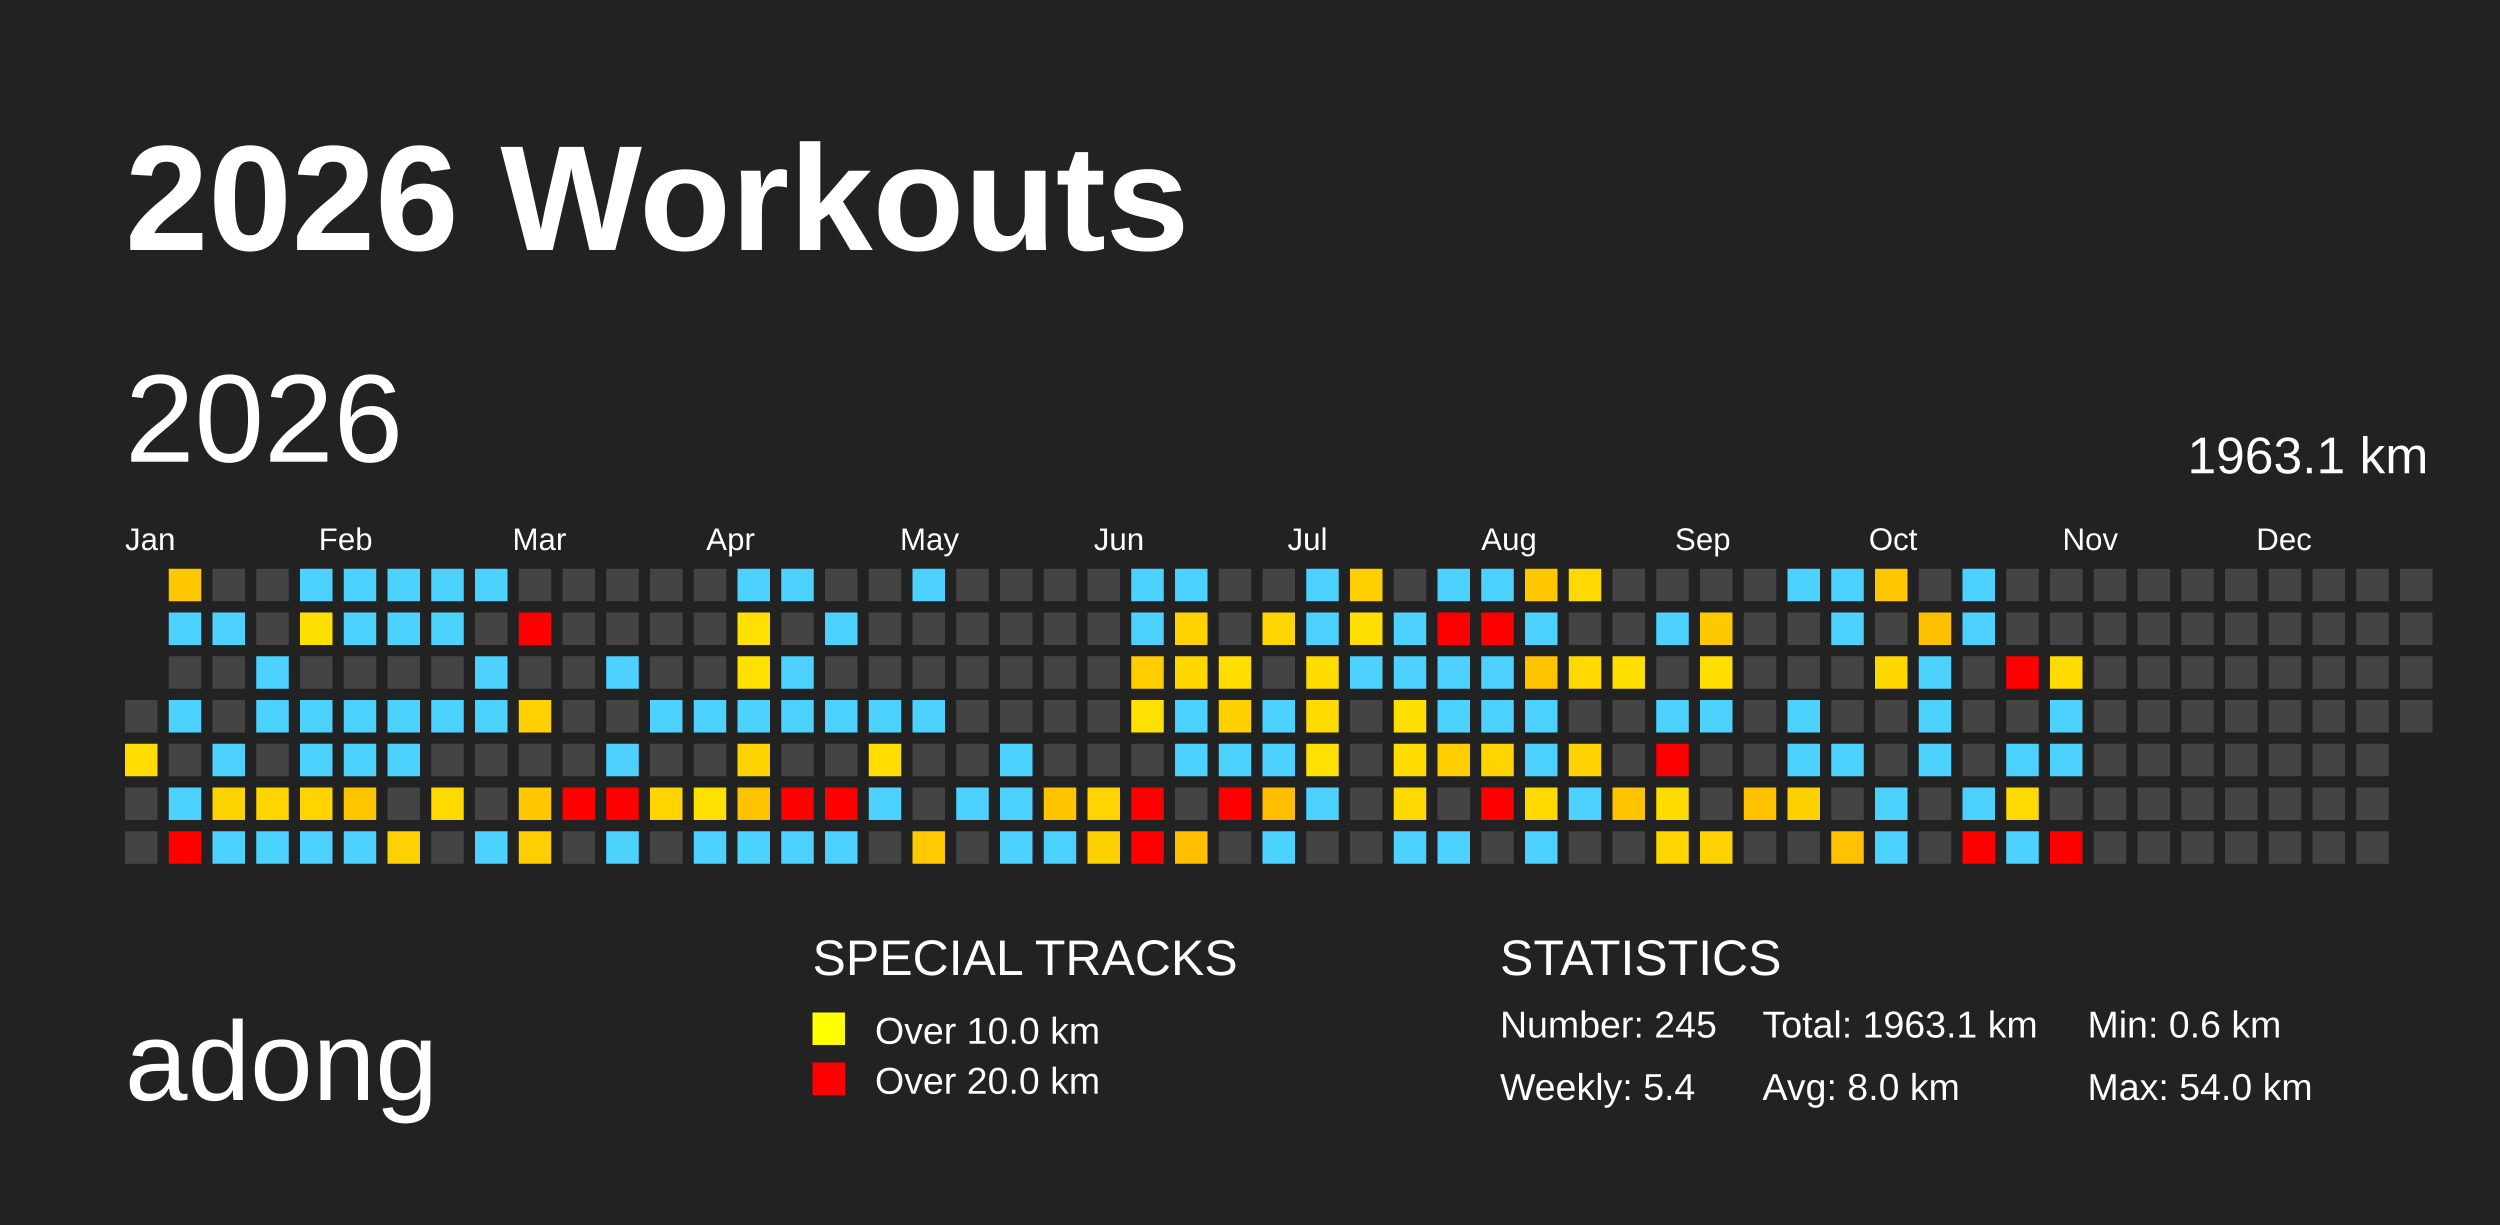
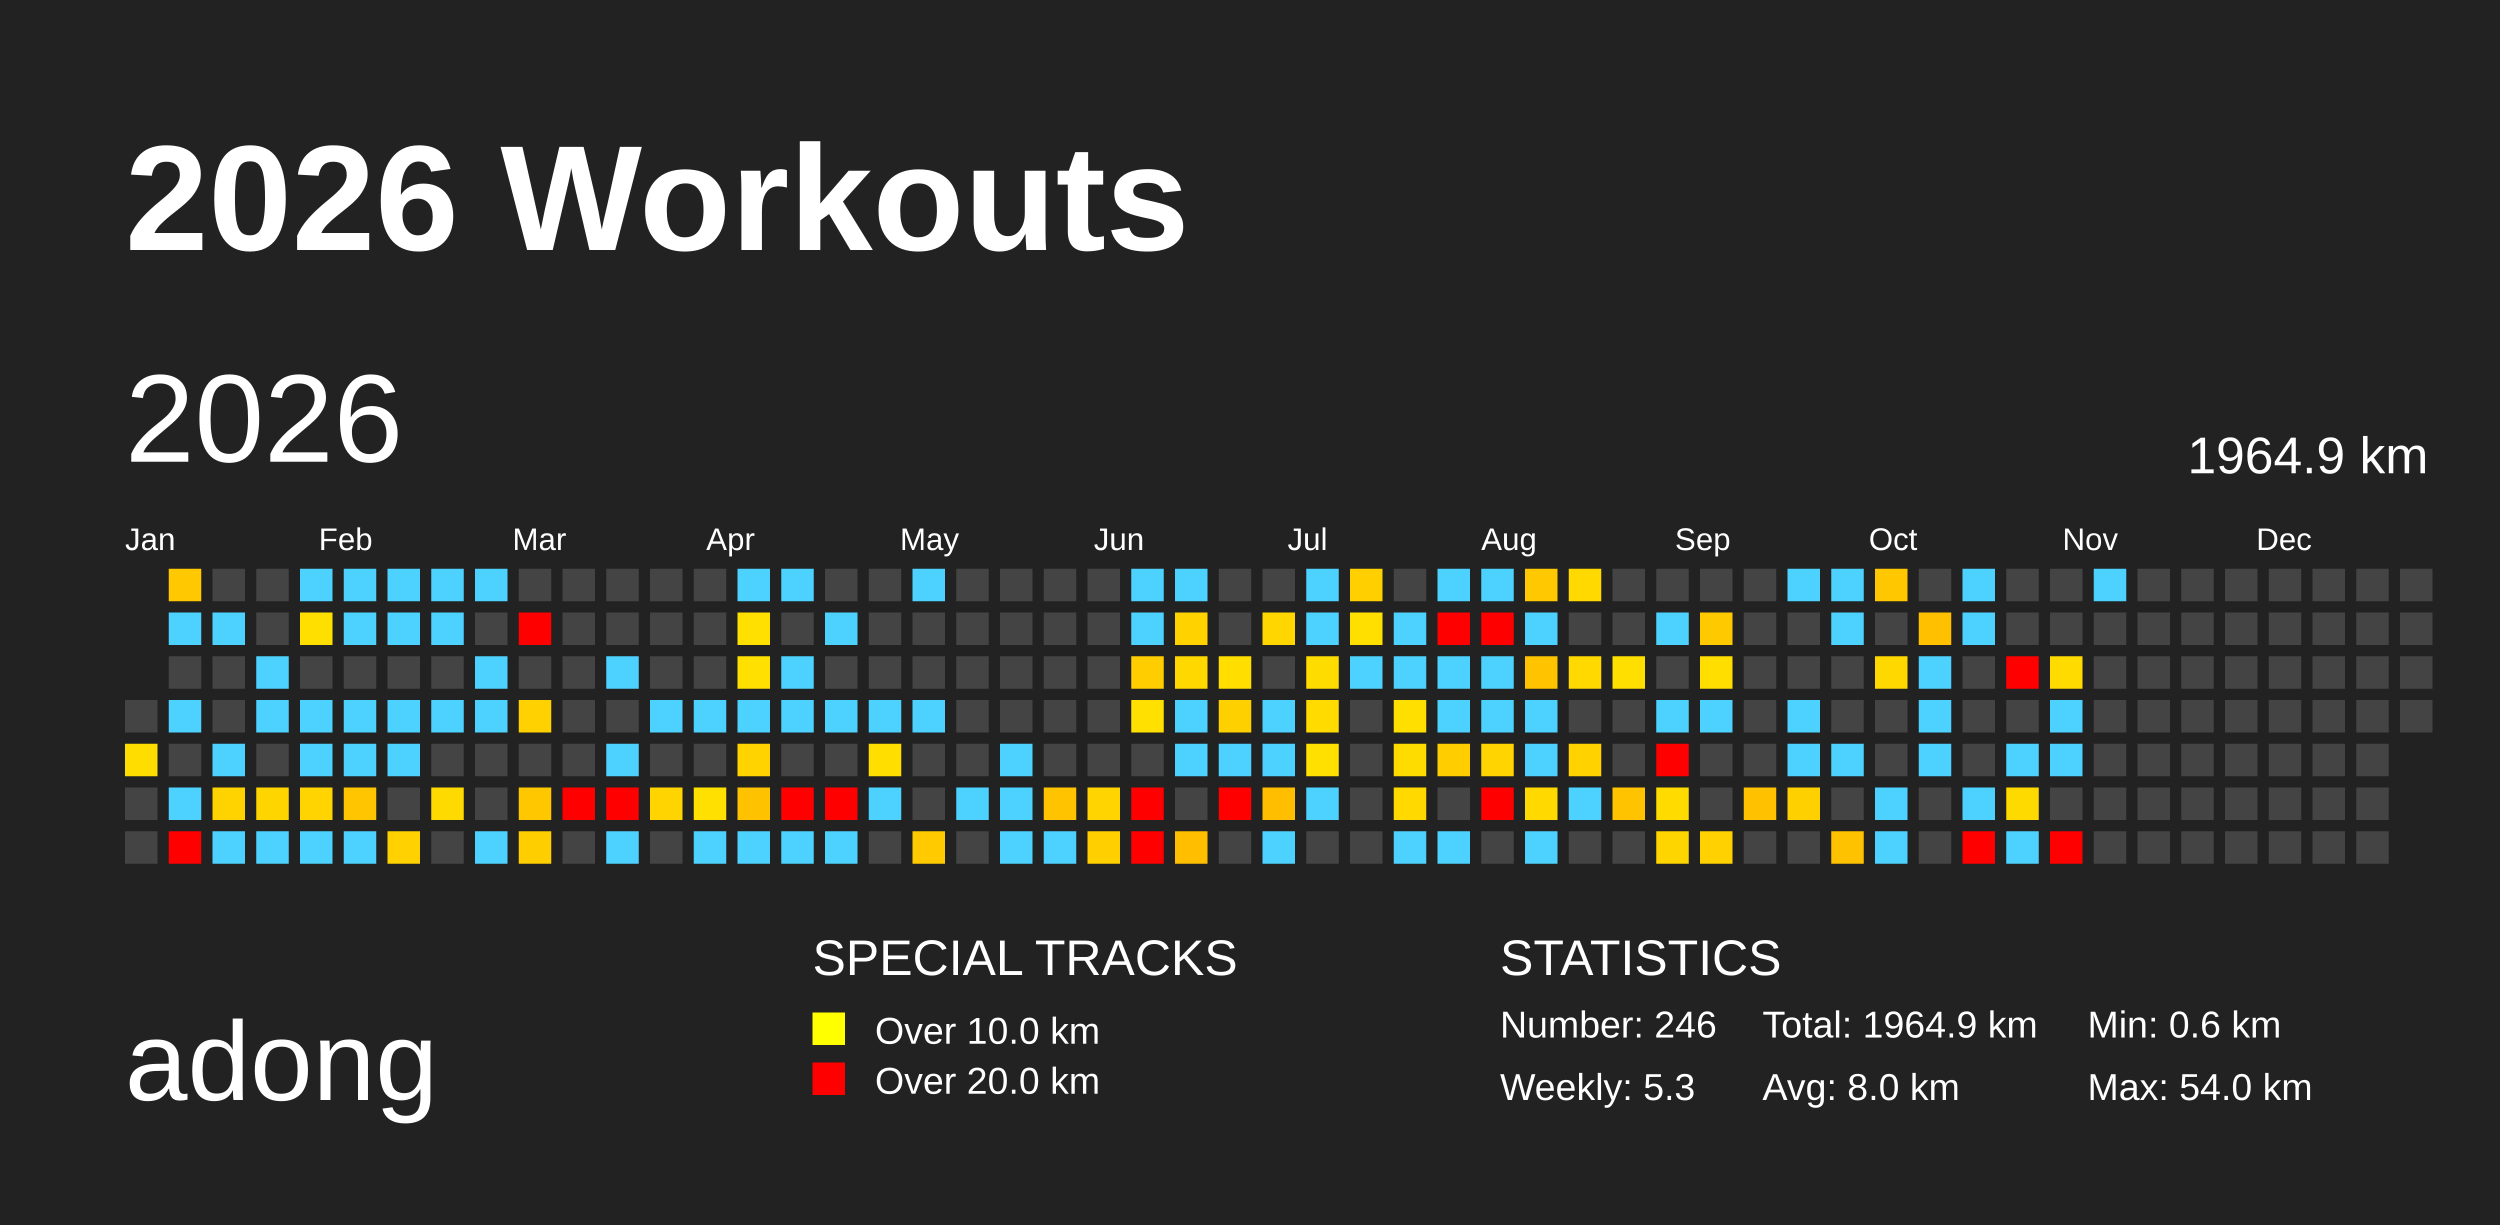
<svg xmlns="http://www.w3.org/2000/svg" baseProfile="full" height="98mm" version="1.1" viewBox="0,0,200,98" width="200mm">
  <defs>
    <pattern height="2" id="indoor-stripe" patternUnits="userSpaceOnUse" width="2">
      <line stroke="white" stroke-opacity="0.45" stroke-width="0.5" x1="0" x2="2" y1="2" y2="0" />
    </pattern>
  </defs>
  <rect fill="#222222" height="98" width="200" x="0" y="0" />
  <text fill="#FFFFFF" style="font-size:12px; font-family:Arial; font-weight:bold;" x="10" y="20">2026 Workouts</text>
  <text fill="#FFFFFF" style="font-size:9px; font-family:Arial" x="10" y="88">adong</text>
  <text fill="#FFFFFF" style="font-size:4px; font-family:Arial" x="65" y="78">SPECIAL TRACKS</text>
  <rect fill="yellow" height="2.6" width="2.6" x="65" y="81" />
  <text fill="#FFFFFF" style="font-size:3px; font-family:Arial" x="70" y="83.5">Over 10.0 km</text>
  <rect fill="red" height="2.6" width="2.6" x="65" y="85" />
  <text fill="#FFFFFF" style="font-size:3px; font-family:Arial" x="70" y="87.5">Over 20.0 km</text>
  <text fill="#FFFFFF" style="font-size:4px; font-family:Arial" x="120" y="78">STATISTICS</text>
-   <text fill="#FFFFFF" style="font-size:3px; font-family:Arial" x="120" y="83">Number: 245</text>
-   <text fill="#FFFFFF" style="font-size:3px; font-family:Arial" x="120" y="88">Weekly: 5.4</text>
-   <text fill="#FFFFFF" style="font-size:3px; font-family:Arial" x="141" y="83">Total: 1963.1 km</text>
+   <text fill="#FFFFFF" style="font-size:3px; font-family:Arial" x="120" y="83">Number: 246</text>
+   <text fill="#FFFFFF" style="font-size:3px; font-family:Arial" x="120" y="88">Weekly: 5.3</text>
+   <text fill="#FFFFFF" style="font-size:3px; font-family:Arial" x="141" y="83">Total: 1964.9 km</text>
  <text fill="#FFFFFF" style="font-size:3px; font-family:Arial" x="141" y="88">Avg: 8.0 km</text>
  <text fill="#FFFFFF" style="font-size:3px; font-family:Arial" x="167" y="83">Min: 0.6 km</text>
  <text fill="#FFFFFF" style="font-size:3px; font-family:Arial" x="167" y="88">Max: 54.0 km</text>
  <text dominant-baseline="hanging" fill="#FFFFFF" style="font-size:10.0px; font-family:Arial;" x="10" y="30">2026</text>
-   <text dominant-baseline="hanging" fill="#FFFFFF" style="font-size:4.125px; font-family:Arial;" x="175" y="35">1963.1 km</text>
+   <text dominant-baseline="hanging" fill="#FFFFFF" style="font-size:4.125px; font-family:Arial;" x="175" y="35">1964.9 km</text>
  <text fill="#FFFFFF" style="font-size:2.5px; font-family:Arial" x="10.0" y="44">Jan</text>
  <text fill="#FFFFFF" style="font-size:2.5px; font-family:Arial" x="25.5" y="44">Feb</text>
  <text fill="#FFFFFF" style="font-size:2.5px; font-family:Arial" x="41.0" y="44">Mar</text>
  <text fill="#FFFFFF" style="font-size:2.5px; font-family:Arial" x="56.5" y="44">Apr</text>
  <text fill="#FFFFFF" style="font-size:2.5px; font-family:Arial" x="72.0" y="44">May</text>
  <text fill="#FFFFFF" style="font-size:2.5px; font-family:Arial" x="87.5" y="44">Jun</text>
  <text fill="#FFFFFF" style="font-size:2.5px; font-family:Arial" x="103.0" y="44">Jul</text>
  <text fill="#FFFFFF" style="font-size:2.5px; font-family:Arial" x="118.5" y="44">Aug</text>
  <text fill="#FFFFFF" style="font-size:2.5px; font-family:Arial" x="134.0" y="44">Sep</text>
  <text fill="#FFFFFF" style="font-size:2.5px; font-family:Arial" x="149.5" y="44">Oct</text>
  <text fill="#FFFFFF" style="font-size:2.5px; font-family:Arial" x="165.0" y="44">Nov</text>
  <text fill="#FFFFFF" style="font-size:2.5px; font-family:Arial" x="180.5" y="44">Dec</text>
  <rect fill="#444444" height="2.6" width="2.6" x="10.0" y="56.0" />
  <rect fill="#ffdd00" height="2.6" width="2.6" x="10.0" y="59.5" />
  <rect fill="#444444" height="2.6" width="2.6" x="10.0" y="63.0" />
  <rect fill="#444444" height="2.6" width="2.6" x="10.0" y="66.5" />
  <rect fill="#ffc800" height="2.6" width="2.6" x="13.5" y="45.5" />
  <rect fill="#4dd2ff" height="2.6" width="2.6" x="13.5" y="49.0" />
  <rect fill="#444444" height="2.6" width="2.6" x="13.5" y="52.5" />
  <rect fill="#4dd2ff" height="2.6" width="2.6" x="13.5" y="56.0" />
  <rect fill="#444444" height="2.6" width="2.6" x="13.5" y="59.5" />
  <rect fill="#4dd2ff" height="2.6" width="2.6" x="13.5" y="63.0" />
  <rect fill="red" height="2.6" width="2.6" x="13.5" y="66.5" />
  <rect fill="#444444" height="2.6" width="2.6" x="17.0" y="45.5" />
  <rect fill="#4dd2ff" height="2.6" width="2.6" x="17.0" y="49.0" />
  <rect fill="#444444" height="2.6" width="2.6" x="17.0" y="52.5" />
  <rect fill="#444444" height="2.6" width="2.6" x="17.0" y="56.0" />
  <rect fill="#4dd2ff" height="2.6" width="2.6" x="17.0" y="59.5" />
  <rect fill="#ffd300" height="2.6" width="2.6" x="17.0" y="63.0" />
  <rect fill="#4dd2ff" height="2.6" width="2.6" x="17.0" y="66.5" />
  <rect fill="#444444" height="2.6" width="2.6" x="20.5" y="45.5" />
  <rect fill="#444444" height="2.6" width="2.6" x="20.5" y="49.0" />
  <rect fill="#4dd2ff" height="2.6" width="2.6" x="20.5" y="52.5" />
  <rect fill="#4dd2ff" height="2.6" width="2.6" x="20.5" y="56.0" />
  <rect fill="#444444" height="2.6" width="2.6" x="20.5" y="59.5" />
  <rect fill="#ffd500" height="2.6" width="2.6" x="20.5" y="63.0" />
  <rect fill="#4dd2ff" height="2.6" width="2.6" x="20.5" y="66.5" />
  <rect fill="#4dd2ff" height="2.6" width="2.6" x="24.0" y="45.5" />
  <rect fill="#ffdf00" height="2.6" width="2.6" x="24.0" y="49.0" />
  <rect fill="#444444" height="2.6" width="2.6" x="24.0" y="52.5" />
  <rect fill="#4dd2ff" height="2.6" width="2.6" x="24.0" y="56.0" />
  <rect fill="#4dd2ff" height="2.6" width="2.6" x="24.0" y="59.5" />
  <rect fill="#ffd400" height="2.6" width="2.6" x="24.0" y="63.0" />
  <rect fill="#4dd2ff" height="2.6" width="2.6" x="24.0" y="66.5" />
  <rect fill="#4dd2ff" height="2.6" width="2.6" x="27.5" y="45.5" />
  <rect fill="#4dd2ff" height="2.6" width="2.6" x="27.5" y="49.0" />
  <rect fill="#444444" height="2.6" width="2.6" x="27.5" y="52.5" />
  <rect fill="#4dd2ff" height="2.6" width="2.6" x="27.5" y="56.0" />
  <rect fill="#4dd2ff" height="2.6" width="2.6" x="27.5" y="59.5" />
  <rect fill="#ffc500" height="2.6" width="2.6" x="27.5" y="63.0" />
  <rect fill="#4dd2ff" height="2.6" width="2.6" x="27.5" y="66.5" />
  <rect fill="#4dd2ff" height="2.6" width="2.6" x="31.0" y="45.5" />
  <rect fill="#4dd2ff" height="2.6" width="2.6" x="31.0" y="49.0" />
  <rect fill="#444444" height="2.6" width="2.6" x="31.0" y="52.5" />
  <rect fill="#4dd2ff" height="2.6" width="2.6" x="31.0" y="56.0" />
  <rect fill="#4dd2ff" height="2.6" width="2.6" x="31.0" y="59.5" />
  <rect fill="#444444" height="2.6" width="2.6" x="31.0" y="63.0" />
  <rect fill="#ffd100" height="2.6" width="2.6" x="31.0" y="66.5" />
  <rect fill="#4dd2ff" height="2.6" width="2.6" x="34.5" y="45.5" />
  <rect fill="#4dd2ff" height="2.6" width="2.6" x="34.5" y="49.0" />
  <rect fill="#444444" height="2.6" width="2.6" x="34.5" y="52.5" />
  <rect fill="#4dd2ff" height="2.6" width="2.6" x="34.5" y="56.0" />
  <rect fill="#444444" height="2.6" width="2.6" x="34.5" y="59.5" />
  <rect fill="#ffda00" height="2.6" width="2.6" x="34.5" y="63.0" />
  <rect fill="#444444" height="2.6" width="2.6" x="34.5" y="66.5" />
  <rect fill="#4dd2ff" height="2.6" width="2.6" x="38.0" y="45.5" />
  <rect fill="#444444" height="2.6" width="2.6" x="38.0" y="49.0" />
  <rect fill="#4dd2ff" height="2.6" width="2.6" x="38.0" y="52.5" />
  <rect fill="#4dd2ff" height="2.6" width="2.6" x="38.0" y="56.0" />
  <rect fill="#444444" height="2.6" width="2.6" x="38.0" y="59.5" />
  <rect fill="#444444" height="2.6" width="2.6" x="38.0" y="63.0" />
  <rect fill="#4dd2ff" height="2.6" width="2.6" x="38.0" y="66.5" />
  <rect fill="#444444" height="2.6" width="2.6" x="41.5" y="45.5" />
  <rect fill="red" height="2.6" width="2.6" x="41.5" y="49.0" />
  <rect fill="#444444" height="2.6" width="2.6" x="41.5" y="52.5" />
  <rect fill="#ffd100" height="2.6" width="2.6" x="41.5" y="56.0" />
  <rect fill="#444444" height="2.6" width="2.6" x="41.5" y="59.5" />
  <rect fill="#ffc700" height="2.6" width="2.6" x="41.5" y="63.0" />
  <rect fill="#ffce00" height="2.6" width="2.6" x="41.5" y="66.5" />
  <rect fill="#444444" height="2.6" width="2.6" x="45.0" y="45.5" />
  <rect fill="#444444" height="2.6" width="2.6" x="45.0" y="49.0" />
  <rect fill="#444444" height="2.6" width="2.6" x="45.0" y="52.5" />
  <rect fill="#444444" height="2.6" width="2.6" x="45.0" y="56.0" />
  <rect fill="#444444" height="2.6" width="2.6" x="45.0" y="59.5" />
  <rect fill="red" height="2.6" width="2.6" x="45.0" y="63.0" />
  <rect fill="#444444" height="2.6" width="2.6" x="45.0" y="66.5" />
  <rect fill="#444444" height="2.6" width="2.6" x="48.5" y="45.5" />
  <rect fill="#444444" height="2.6" width="2.6" x="48.5" y="49.0" />
  <rect fill="#4dd2ff" height="2.6" width="2.6" x="48.5" y="52.5" />
  <rect fill="#444444" height="2.6" width="2.6" x="48.5" y="56.0" />
  <rect fill="#4dd2ff" height="2.6" width="2.6" x="48.5" y="59.5" />
  <rect fill="red" height="2.6" width="2.6" x="48.5" y="63.0" />
  <rect fill="#4dd2ff" height="2.6" width="2.6" x="48.5" y="66.5" />
  <rect fill="#444444" height="2.6" width="2.6" x="52.0" y="45.5" />
  <rect fill="#444444" height="2.6" width="2.6" x="52.0" y="49.0" />
  <rect fill="#444444" height="2.6" width="2.6" x="52.0" y="52.5" />
  <rect fill="#4dd2ff" height="2.6" width="2.6" x="52.0" y="56.0" />
  <rect fill="#444444" height="2.6" width="2.6" x="52.0" y="59.5" />
  <rect fill="#ffd400" height="2.6" width="2.6" x="52.0" y="63.0" />
  <rect fill="#444444" height="2.6" width="2.6" x="52.0" y="66.5" />
  <rect fill="#444444" height="2.6" width="2.6" x="55.5" y="45.5" />
  <rect fill="#444444" height="2.6" width="2.6" x="55.5" y="49.0" />
  <rect fill="#444444" height="2.6" width="2.6" x="55.5" y="52.5" />
  <rect fill="#4dd2ff" height="2.6" width="2.6" x="55.5" y="56.0" />
  <rect fill="#444444" height="2.6" width="2.6" x="55.5" y="59.5" />
  <rect fill="#ffe000" height="2.6" width="2.6" x="55.5" y="63.0" />
  <rect fill="#4dd2ff" height="2.6" width="2.6" x="55.5" y="66.5" />
  <rect fill="#4dd2ff" height="2.6" width="2.6" x="59.0" y="45.5" />
  <rect fill="#ffe000" height="2.6" width="2.6" x="59.0" y="49.0" />
  <rect fill="#ffe000" height="2.6" width="2.6" x="59.0" y="52.5" />
  <rect fill="#4dd2ff" height="2.6" width="2.6" x="59.0" y="56.0" />
  <rect fill="#ffd300" height="2.6" width="2.6" x="59.0" y="59.5" />
  <rect fill="#ffc200" height="2.6" width="2.6" x="59.0" y="63.0" />
  <rect fill="#4dd2ff" height="2.6" width="2.6" x="59.0" y="66.5" />
  <rect fill="#4dd2ff" height="2.6" width="2.6" x="62.5" y="45.5" />
  <rect fill="#444444" height="2.6" width="2.6" x="62.5" y="49.0" />
  <rect fill="#4dd2ff" height="2.6" width="2.6" x="62.5" y="52.5" />
  <rect fill="#4dd2ff" height="2.6" width="2.6" x="62.5" y="56.0" />
  <rect fill="#444444" height="2.6" width="2.6" x="62.5" y="59.5" />
  <rect fill="red" height="2.6" width="2.6" x="62.5" y="63.0" />
  <rect fill="#4dd2ff" height="2.6" width="2.6" x="62.5" y="66.5" />
  <rect fill="#444444" height="2.6" width="2.6" x="66.0" y="45.5" />
  <rect fill="#4dd2ff" height="2.6" width="2.6" x="66.0" y="49.0" />
  <rect fill="#444444" height="2.6" width="2.6" x="66.0" y="52.5" />
  <rect fill="#4dd2ff" height="2.6" width="2.6" x="66.0" y="56.0" />
  <rect fill="#444444" height="2.6" width="2.6" x="66.0" y="59.5" />
  <rect fill="red" height="2.6" width="2.6" x="66.0" y="63.0" />
  <rect fill="#4dd2ff" height="2.6" width="2.6" x="66.0" y="66.5" />
  <rect fill="#444444" height="2.6" width="2.6" x="69.5" y="45.5" />
  <rect fill="#444444" height="2.6" width="2.6" x="69.5" y="49.0" />
  <rect fill="#444444" height="2.6" width="2.6" x="69.5" y="52.5" />
  <rect fill="#4dd2ff" height="2.6" width="2.6" x="69.5" y="56.0" />
  <rect fill="#ffde00" height="2.6" width="2.6" x="69.5" y="59.5" />
  <rect fill="#4dd2ff" height="2.6" width="2.6" x="69.5" y="63.0" />
  <rect fill="#444444" height="2.6" width="2.6" x="69.5" y="66.5" />
  <rect fill="#4dd2ff" height="2.6" width="2.6" x="73.0" y="45.5" />
  <rect fill="#444444" height="2.6" width="2.6" x="73.0" y="49.0" />
  <rect fill="#444444" height="2.6" width="2.6" x="73.0" y="52.5" />
  <rect fill="#4dd2ff" height="2.6" width="2.6" x="73.0" y="56.0" />
  <rect fill="#444444" height="2.6" width="2.6" x="73.0" y="59.5" />
  <rect fill="#444444" height="2.6" width="2.6" x="73.0" y="63.0" />
  <rect fill="#ffcb00" height="2.6" width="2.6" x="73.0" y="66.5" />
  <rect fill="#444444" height="2.6" width="2.6" x="76.5" y="45.5" />
  <rect fill="#444444" height="2.6" width="2.6" x="76.5" y="49.0" />
  <rect fill="#444444" height="2.6" width="2.6" x="76.5" y="52.5" />
  <rect fill="#444444" height="2.6" width="2.6" x="76.5" y="56.0" />
  <rect fill="#444444" height="2.6" width="2.6" x="76.5" y="59.5" />
  <rect fill="#4dd2ff" height="2.6" width="2.6" x="76.5" y="63.0" />
  <rect fill="#444444" height="2.6" width="2.6" x="76.5" y="66.5" />
  <rect fill="#444444" height="2.6" width="2.6" x="80.0" y="45.5" />
  <rect fill="#444444" height="2.6" width="2.6" x="80.0" y="49.0" />
  <rect fill="#444444" height="2.6" width="2.6" x="80.0" y="52.5" />
  <rect fill="#444444" height="2.6" width="2.6" x="80.0" y="56.0" />
  <rect fill="#4dd2ff" height="2.6" width="2.6" x="80.0" y="59.5" />
  <rect fill="#4dd2ff" height="2.6" width="2.6" x="80.0" y="63.0" />
  <rect fill="#4dd2ff" height="2.6" width="2.6" x="80.0" y="66.5" />
  <rect fill="#444444" height="2.6" width="2.6" x="83.5" y="45.5" />
  <rect fill="#444444" height="2.6" width="2.6" x="83.5" y="49.0" />
  <rect fill="#444444" height="2.6" width="2.6" x="83.5" y="52.5" />
  <rect fill="#444444" height="2.6" width="2.6" x="83.5" y="56.0" />
  <rect fill="#444444" height="2.6" width="2.6" x="83.5" y="59.5" />
  <rect fill="#ffc300" height="2.6" width="2.6" x="83.5" y="63.0" />
  <rect fill="#4dd2ff" height="2.6" width="2.6" x="83.5" y="66.5" />
  <rect fill="#444444" height="2.6" width="2.6" x="87.0" y="45.5" />
  <rect fill="#444444" height="2.6" width="2.6" x="87.0" y="49.0" />
  <rect fill="#444444" height="2.6" width="2.6" x="87.0" y="52.5" />
  <rect fill="#444444" height="2.6" width="2.6" x="87.0" y="56.0" />
  <rect fill="#444444" height="2.6" width="2.6" x="87.0" y="59.5" />
  <rect fill="#ffd400" height="2.6" width="2.6" x="87.0" y="63.0" />
  <rect fill="#ffcf00" height="2.6" width="2.6" x="87.0" y="66.5" />
  <rect fill="#4dd2ff" height="2.6" width="2.6" x="90.5" y="45.5" />
  <rect fill="#4dd2ff" height="2.6" width="2.6" x="90.5" y="49.0" />
  <rect fill="#ffcd00" height="2.6" width="2.6" x="90.5" y="52.5" />
  <rect fill="#ffe000" height="2.6" width="2.6" x="90.5" y="56.0" />
  <rect fill="#444444" height="2.6" width="2.6" x="90.5" y="59.5" />
  <rect fill="red" height="2.6" width="2.6" x="90.5" y="63.0" />
  <rect fill="red" height="2.6" width="2.6" x="90.5" y="66.5" />
  <rect fill="#4dd2ff" height="2.6" width="2.6" x="94.0" y="45.5" />
  <rect fill="#ffd200" height="2.6" width="2.6" x="94.0" y="49.0" />
  <rect fill="#ffd800" height="2.6" width="2.6" x="94.0" y="52.5" />
  <rect fill="#4dd2ff" height="2.6" width="2.6" x="94.0" y="56.0" />
  <rect fill="#4dd2ff" height="2.6" width="2.6" x="94.0" y="59.5" />
  <rect fill="#444444" height="2.6" width="2.6" x="94.0" y="63.0" />
  <rect fill="#ffbf00" height="2.6" width="2.6" x="94.0" y="66.5" />
  <rect fill="#444444" height="2.6" width="2.6" x="97.5" y="45.5" />
  <rect fill="#444444" height="2.6" width="2.6" x="97.5" y="49.0" />
  <rect fill="#ffde00" height="2.6" width="2.6" x="97.5" y="52.5" />
  <rect fill="#ffd000" height="2.6" width="2.6" x="97.5" y="56.0" />
  <rect fill="#4dd2ff" height="2.6" width="2.6" x="97.5" y="59.5" />
  <rect fill="red" height="2.6" width="2.6" x="97.5" y="63.0" />
  <rect fill="#444444" height="2.6" width="2.6" x="97.5" y="66.5" />
  <rect fill="#444444" height="2.6" width="2.6" x="101.0" y="45.5" />
  <rect fill="#ffd600" height="2.6" width="2.6" x="101.0" y="49.0" />
  <rect fill="#444444" height="2.6" width="2.6" x="101.0" y="52.5" />
  <rect fill="#4dd2ff" height="2.6" width="2.6" x="101.0" y="56.0" />
  <rect fill="#4dd2ff" height="2.6" width="2.6" x="101.0" y="59.5" />
  <rect fill="#ffbf00" height="2.6" width="2.6" x="101.0" y="63.0" />
  <rect fill="#4dd2ff" height="2.6" width="2.6" x="101.0" y="66.5" />
  <rect fill="#4dd2ff" height="2.6" width="2.6" x="104.5" y="45.5" />
  <rect fill="#4dd2ff" height="2.6" width="2.6" x="104.5" y="49.0" />
  <rect fill="#ffdc00" height="2.6" width="2.6" x="104.5" y="52.5" />
  <rect fill="#ffdb00" height="2.6" width="2.6" x="104.5" y="56.0" />
  <rect fill="#ffe000" height="2.6" width="2.6" x="104.5" y="59.5" />
  <rect fill="#4dd2ff" height="2.6" width="2.6" x="104.5" y="63.0" />
  <rect fill="#444444" height="2.6" width="2.6" x="104.5" y="66.5" />
  <rect fill="#ffcf00" height="2.6" width="2.6" x="108.0" y="45.5" />
  <rect fill="#ffdf00" height="2.6" width="2.6" x="108.0" y="49.0" />
  <rect fill="#4dd2ff" height="2.6" width="2.6" x="108.0" y="52.5" />
  <rect fill="#444444" height="2.6" width="2.6" x="108.0" y="56.0" />
  <rect fill="#444444" height="2.6" width="2.6" x="108.0" y="59.5" />
  <rect fill="#444444" height="2.6" width="2.6" x="108.0" y="63.0" />
  <rect fill="#444444" height="2.6" width="2.6" x="108.0" y="66.5" />
  <rect fill="#444444" height="2.6" width="2.6" x="111.5" y="45.5" />
  <rect fill="#4dd2ff" height="2.6" width="2.6" x="111.5" y="49.0" />
  <rect fill="#4dd2ff" height="2.6" width="2.6" x="111.5" y="52.5" />
  <rect fill="#ffdf00" height="2.6" width="2.6" x="111.5" y="56.0" />
  <rect fill="#ffdc00" height="2.6" width="2.6" x="111.5" y="59.5" />
  <rect fill="#ffd900" height="2.6" width="2.6" x="111.5" y="63.0" />
  <rect fill="#4dd2ff" height="2.6" width="2.6" x="111.5" y="66.5" />
  <rect fill="#4dd2ff" height="2.6" width="2.6" x="115.0" y="45.5" />
  <rect fill="red" height="2.6" width="2.6" x="115.0" y="49.0" />
  <rect fill="#4dd2ff" height="2.6" width="2.6" x="115.0" y="52.5" />
  <rect fill="#4dd2ff" height="2.6" width="2.6" x="115.0" y="56.0" />
  <rect fill="#ffcd00" height="2.6" width="2.6" x="115.0" y="59.5" />
  <rect fill="#444444" height="2.6" width="2.6" x="115.0" y="63.0" />
  <rect fill="#4dd2ff" height="2.6" width="2.6" x="115.0" y="66.5" />
  <rect fill="#4dd2ff" height="2.6" width="2.6" x="118.5" y="45.5" />
  <rect fill="red" height="2.6" width="2.6" x="118.5" y="49.0" />
  <rect fill="#4dd2ff" height="2.6" width="2.6" x="118.5" y="52.5" />
  <rect fill="#4dd2ff" height="2.6" width="2.6" x="118.5" y="56.0" />
  <rect fill="#ffd400" height="2.6" width="2.6" x="118.5" y="59.5" />
  <rect fill="red" height="2.6" width="2.6" x="118.5" y="63.0" />
  <rect fill="#444444" height="2.6" width="2.6" x="118.5" y="66.5" />
  <rect fill="#ffc800" height="2.6" width="2.6" x="122.0" y="45.5" />
  <rect fill="#4dd2ff" height="2.6" width="2.6" x="122.0" y="49.0" />
  <rect fill="#ffc300" height="2.6" width="2.6" x="122.0" y="52.5" />
  <rect fill="#4dd2ff" height="2.6" width="2.6" x="122.0" y="56.0" />
  <rect fill="#4dd2ff" height="2.6" width="2.6" x="122.0" y="59.5" />
  <rect fill="#ffd900" height="2.6" width="2.6" x="122.0" y="63.0" />
  <rect fill="#4dd2ff" height="2.6" width="2.6" x="122.0" y="66.5" />
  <rect fill="#ffd900" height="2.6" width="2.6" x="125.5" y="45.5" />
  <rect fill="#444444" height="2.6" width="2.6" x="125.5" y="49.0" />
  <rect fill="#ffd900" height="2.6" width="2.6" x="125.5" y="52.5" />
  <rect fill="#444444" height="2.6" width="2.6" x="125.5" y="56.0" />
  <rect fill="#ffd200" height="2.6" width="2.6" x="125.5" y="59.5" />
  <rect fill="#4dd2ff" height="2.6" width="2.6" x="125.5" y="63.0" />
  <rect fill="#444444" height="2.6" width="2.6" x="125.5" y="66.5" />
  <rect fill="#444444" height="2.6" width="2.6" x="129.0" y="45.5" />
  <rect fill="#444444" height="2.6" width="2.6" x="129.0" y="49.0" />
  <rect fill="#ffdf00" height="2.6" width="2.6" x="129.0" y="52.5" />
  <rect fill="#444444" height="2.6" width="2.6" x="129.0" y="56.0" />
  <rect fill="#444444" height="2.6" width="2.6" x="129.0" y="59.5" />
  <rect fill="#ffc300" height="2.6" width="2.6" x="129.0" y="63.0" />
  <rect fill="#444444" height="2.6" width="2.6" x="129.0" y="66.5" />
  <rect fill="#444444" height="2.6" width="2.6" x="132.5" y="45.5" />
  <rect fill="#4dd2ff" height="2.6" width="2.6" x="132.5" y="49.0" />
  <rect fill="#444444" height="2.6" width="2.6" x="132.5" y="52.5" />
  <rect fill="#4dd2ff" height="2.6" width="2.6" x="132.5" y="56.0" />
  <rect fill="red" height="2.6" width="2.6" x="132.5" y="59.5" />
  <rect fill="#ffdb00" height="2.6" width="2.6" x="132.5" y="63.0" />
  <rect fill="#ffd500" height="2.6" width="2.6" x="132.5" y="66.5" />
  <rect fill="#444444" height="2.6" width="2.6" x="136.0" y="45.5" />
  <rect fill="#ffc900" height="2.6" width="2.6" x="136.0" y="49.0" />
  <rect fill="#ffde00" height="2.6" width="2.6" x="136.0" y="52.5" />
  <rect fill="#4dd2ff" height="2.6" width="2.6" x="136.0" y="56.0" />
  <rect fill="#444444" height="2.6" width="2.6" x="136.0" y="59.5" />
  <rect fill="#444444" height="2.6" width="2.6" x="136.0" y="63.0" />
  <rect fill="#ffd100" height="2.6" width="2.6" x="136.0" y="66.5" />
  <rect fill="#444444" height="2.6" width="2.6" x="139.5" y="45.5" />
  <rect fill="#444444" height="2.6" width="2.6" x="139.5" y="49.0" />
  <rect fill="#444444" height="2.6" width="2.6" x="139.5" y="52.5" />
  <rect fill="#444444" height="2.6" width="2.6" x="139.5" y="56.0" />
  <rect fill="#444444" height="2.6" width="2.6" x="139.5" y="59.5" />
  <rect fill="#ffc100" height="2.6" width="2.6" x="139.5" y="63.0" />
  <rect fill="#444444" height="2.6" width="2.6" x="139.5" y="66.5" />
  <rect fill="#4dd2ff" height="2.6" width="2.6" x="143.0" y="45.5" />
  <rect fill="#444444" height="2.6" width="2.6" x="143.0" y="49.0" />
  <rect fill="#444444" height="2.6" width="2.6" x="143.0" y="52.5" />
  <rect fill="#4dd2ff" height="2.6" width="2.6" x="143.0" y="56.0" />
  <rect fill="#4dd2ff" height="2.6" width="2.6" x="143.0" y="59.5" />
  <rect fill="#ffd000" height="2.6" width="2.6" x="143.0" y="63.0" />
  <rect fill="#444444" height="2.6" width="2.6" x="143.0" y="66.5" />
  <rect fill="#4dd2ff" height="2.6" width="2.6" x="146.5" y="45.5" />
  <rect fill="#4dd2ff" height="2.6" width="2.6" x="146.5" y="49.0" />
  <rect fill="#444444" height="2.6" width="2.6" x="146.5" y="52.5" />
  <rect fill="#444444" height="2.6" width="2.6" x="146.5" y="56.0" />
  <rect fill="#4dd2ff" height="2.6" width="2.6" x="146.5" y="59.5" />
  <rect fill="#444444" height="2.6" width="2.6" x="146.5" y="63.0" />
  <rect fill="#ffc200" height="2.6" width="2.6" x="146.5" y="66.5" />
  <rect fill="#ffc700" height="2.6" width="2.6" x="150.0" y="45.5" />
  <rect fill="#444444" height="2.6" width="2.6" x="150.0" y="49.0" />
  <rect fill="#ffd800" height="2.6" width="2.6" x="150.0" y="52.5" />
  <rect fill="#444444" height="2.6" width="2.6" x="150.0" y="56.0" />
  <rect fill="#444444" height="2.6" width="2.6" x="150.0" y="59.5" />
  <rect fill="#4dd2ff" height="2.6" width="2.6" x="150.0" y="63.0" />
  <rect fill="#4dd2ff" height="2.6" width="2.6" x="150.0" y="66.5" />
  <rect fill="#444444" height="2.6" width="2.6" x="153.5" y="45.5" />
  <rect fill="#ffc000" height="2.6" width="2.6" x="153.5" y="49.0" />
  <rect fill="#4dd2ff" height="2.6" width="2.6" x="153.5" y="52.5" />
  <rect fill="#4dd2ff" height="2.6" width="2.6" x="153.5" y="56.0" />
  <rect fill="#4dd2ff" height="2.6" width="2.6" x="153.5" y="59.5" />
  <rect fill="#444444" height="2.6" width="2.6" x="153.5" y="63.0" />
  <rect fill="#444444" height="2.6" width="2.6" x="153.5" y="66.5" />
  <rect fill="#4dd2ff" height="2.6" width="2.6" x="157.0" y="45.5" />
  <rect fill="#4dd2ff" height="2.6" width="2.6" x="157.0" y="49.0" />
  <rect fill="#444444" height="2.6" width="2.6" x="157.0" y="52.5" />
  <rect fill="#444444" height="2.6" width="2.6" x="157.0" y="56.0" />
  <rect fill="#444444" height="2.6" width="2.6" x="157.0" y="59.5" />
  <rect fill="#4dd2ff" height="2.6" width="2.6" x="157.0" y="63.0" />
  <rect fill="red" height="2.6" width="2.6" x="157.0" y="66.5" />
  <rect fill="#444444" height="2.6" width="2.6" x="160.5" y="45.5" />
  <rect fill="#444444" height="2.6" width="2.6" x="160.5" y="49.0" />
  <rect fill="red" height="2.6" width="2.6" x="160.5" y="52.5" />
  <rect fill="#444444" height="2.6" width="2.6" x="160.5" y="56.0" />
  <rect fill="#4dd2ff" height="2.6" width="2.6" x="160.5" y="59.5" />
  <rect fill="#ffda00" height="2.6" width="2.6" x="160.5" y="63.0" />
  <rect fill="#4dd2ff" height="2.6" width="2.6" x="160.5" y="66.5" />
  <rect fill="#444444" height="2.6" width="2.6" x="164.0" y="45.5" />
  <rect fill="#444444" height="2.6" width="2.6" x="164.0" y="49.0" />
  <rect fill="#ffdb00" height="2.6" width="2.6" x="164.0" y="52.5" />
  <rect fill="#4dd2ff" height="2.6" width="2.6" x="164.0" y="56.0" />
  <rect fill="#4dd2ff" height="2.6" width="2.6" x="164.0" y="59.5" />
  <rect fill="#444444" height="2.6" width="2.6" x="164.0" y="63.0" />
  <rect fill="red" height="2.6" width="2.6" x="164.0" y="66.5" />
-   <rect fill="#444444" height="2.6" width="2.6" x="167.5" y="45.5" />
+   <rect fill="#4dd2ff" height="2.6" width="2.6" x="167.5" y="45.5" />
  <rect fill="#444444" height="2.6" width="2.6" x="167.5" y="49.0" />
  <rect fill="#444444" height="2.6" width="2.6" x="167.5" y="52.5" />
  <rect fill="#444444" height="2.6" width="2.6" x="167.5" y="56.0" />
  <rect fill="#444444" height="2.6" width="2.6" x="167.5" y="59.5" />
  <rect fill="#444444" height="2.6" width="2.6" x="167.5" y="63.0" />
  <rect fill="#444444" height="2.6" width="2.6" x="167.5" y="66.5" />
  <rect fill="#444444" height="2.6" width="2.6" x="171.0" y="45.5" />
  <rect fill="#444444" height="2.6" width="2.6" x="171.0" y="49.0" />
  <rect fill="#444444" height="2.6" width="2.6" x="171.0" y="52.5" />
  <rect fill="#444444" height="2.6" width="2.6" x="171.0" y="56.0" />
  <rect fill="#444444" height="2.6" width="2.6" x="171.0" y="59.5" />
  <rect fill="#444444" height="2.6" width="2.6" x="171.0" y="63.0" />
  <rect fill="#444444" height="2.6" width="2.6" x="171.0" y="66.5" />
  <rect fill="#444444" height="2.6" width="2.6" x="174.5" y="45.5" />
  <rect fill="#444444" height="2.6" width="2.6" x="174.5" y="49.0" />
  <rect fill="#444444" height="2.6" width="2.6" x="174.5" y="52.5" />
  <rect fill="#444444" height="2.6" width="2.6" x="174.5" y="56.0" />
  <rect fill="#444444" height="2.6" width="2.6" x="174.5" y="59.5" />
  <rect fill="#444444" height="2.6" width="2.6" x="174.5" y="63.0" />
  <rect fill="#444444" height="2.6" width="2.6" x="174.5" y="66.5" />
  <rect fill="#444444" height="2.6" width="2.6" x="178.0" y="45.5" />
  <rect fill="#444444" height="2.6" width="2.6" x="178.0" y="49.0" />
  <rect fill="#444444" height="2.6" width="2.6" x="178.0" y="52.5" />
  <rect fill="#444444" height="2.6" width="2.6" x="178.0" y="56.0" />
  <rect fill="#444444" height="2.6" width="2.6" x="178.0" y="59.5" />
  <rect fill="#444444" height="2.6" width="2.6" x="178.0" y="63.0" />
  <rect fill="#444444" height="2.6" width="2.6" x="178.0" y="66.5" />
  <rect fill="#444444" height="2.6" width="2.6" x="181.5" y="45.5" />
  <rect fill="#444444" height="2.6" width="2.6" x="181.5" y="49.0" />
  <rect fill="#444444" height="2.6" width="2.6" x="181.5" y="52.5" />
  <rect fill="#444444" height="2.6" width="2.6" x="181.5" y="56.0" />
  <rect fill="#444444" height="2.6" width="2.6" x="181.5" y="59.5" />
  <rect fill="#444444" height="2.6" width="2.6" x="181.5" y="63.0" />
  <rect fill="#444444" height="2.6" width="2.6" x="181.5" y="66.5" />
  <rect fill="#444444" height="2.6" width="2.6" x="185.0" y="45.5" />
  <rect fill="#444444" height="2.6" width="2.6" x="185.0" y="49.0" />
  <rect fill="#444444" height="2.6" width="2.6" x="185.0" y="52.5" />
  <rect fill="#444444" height="2.6" width="2.6" x="185.0" y="56.0" />
  <rect fill="#444444" height="2.6" width="2.6" x="185.0" y="59.5" />
  <rect fill="#444444" height="2.6" width="2.6" x="185.0" y="63.0" />
  <rect fill="#444444" height="2.6" width="2.6" x="185.0" y="66.5" />
  <rect fill="#444444" height="2.6" width="2.6" x="188.5" y="45.5" />
  <rect fill="#444444" height="2.6" width="2.6" x="188.5" y="49.0" />
  <rect fill="#444444" height="2.6" width="2.6" x="188.5" y="52.5" />
  <rect fill="#444444" height="2.6" width="2.6" x="188.5" y="56.0" />
  <rect fill="#444444" height="2.6" width="2.6" x="188.5" y="59.5" />
  <rect fill="#444444" height="2.6" width="2.6" x="188.5" y="63.0" />
  <rect fill="#444444" height="2.6" width="2.6" x="188.5" y="66.5" />
  <rect fill="#444444" height="2.6" width="2.6" x="192.0" y="45.5" />
  <rect fill="#444444" height="2.6" width="2.6" x="192.0" y="49.0" />
  <rect fill="#444444" height="2.6" width="2.6" x="192.0" y="52.5" />
  <rect fill="#444444" height="2.6" width="2.6" x="192.0" y="56.0" />
</svg>
